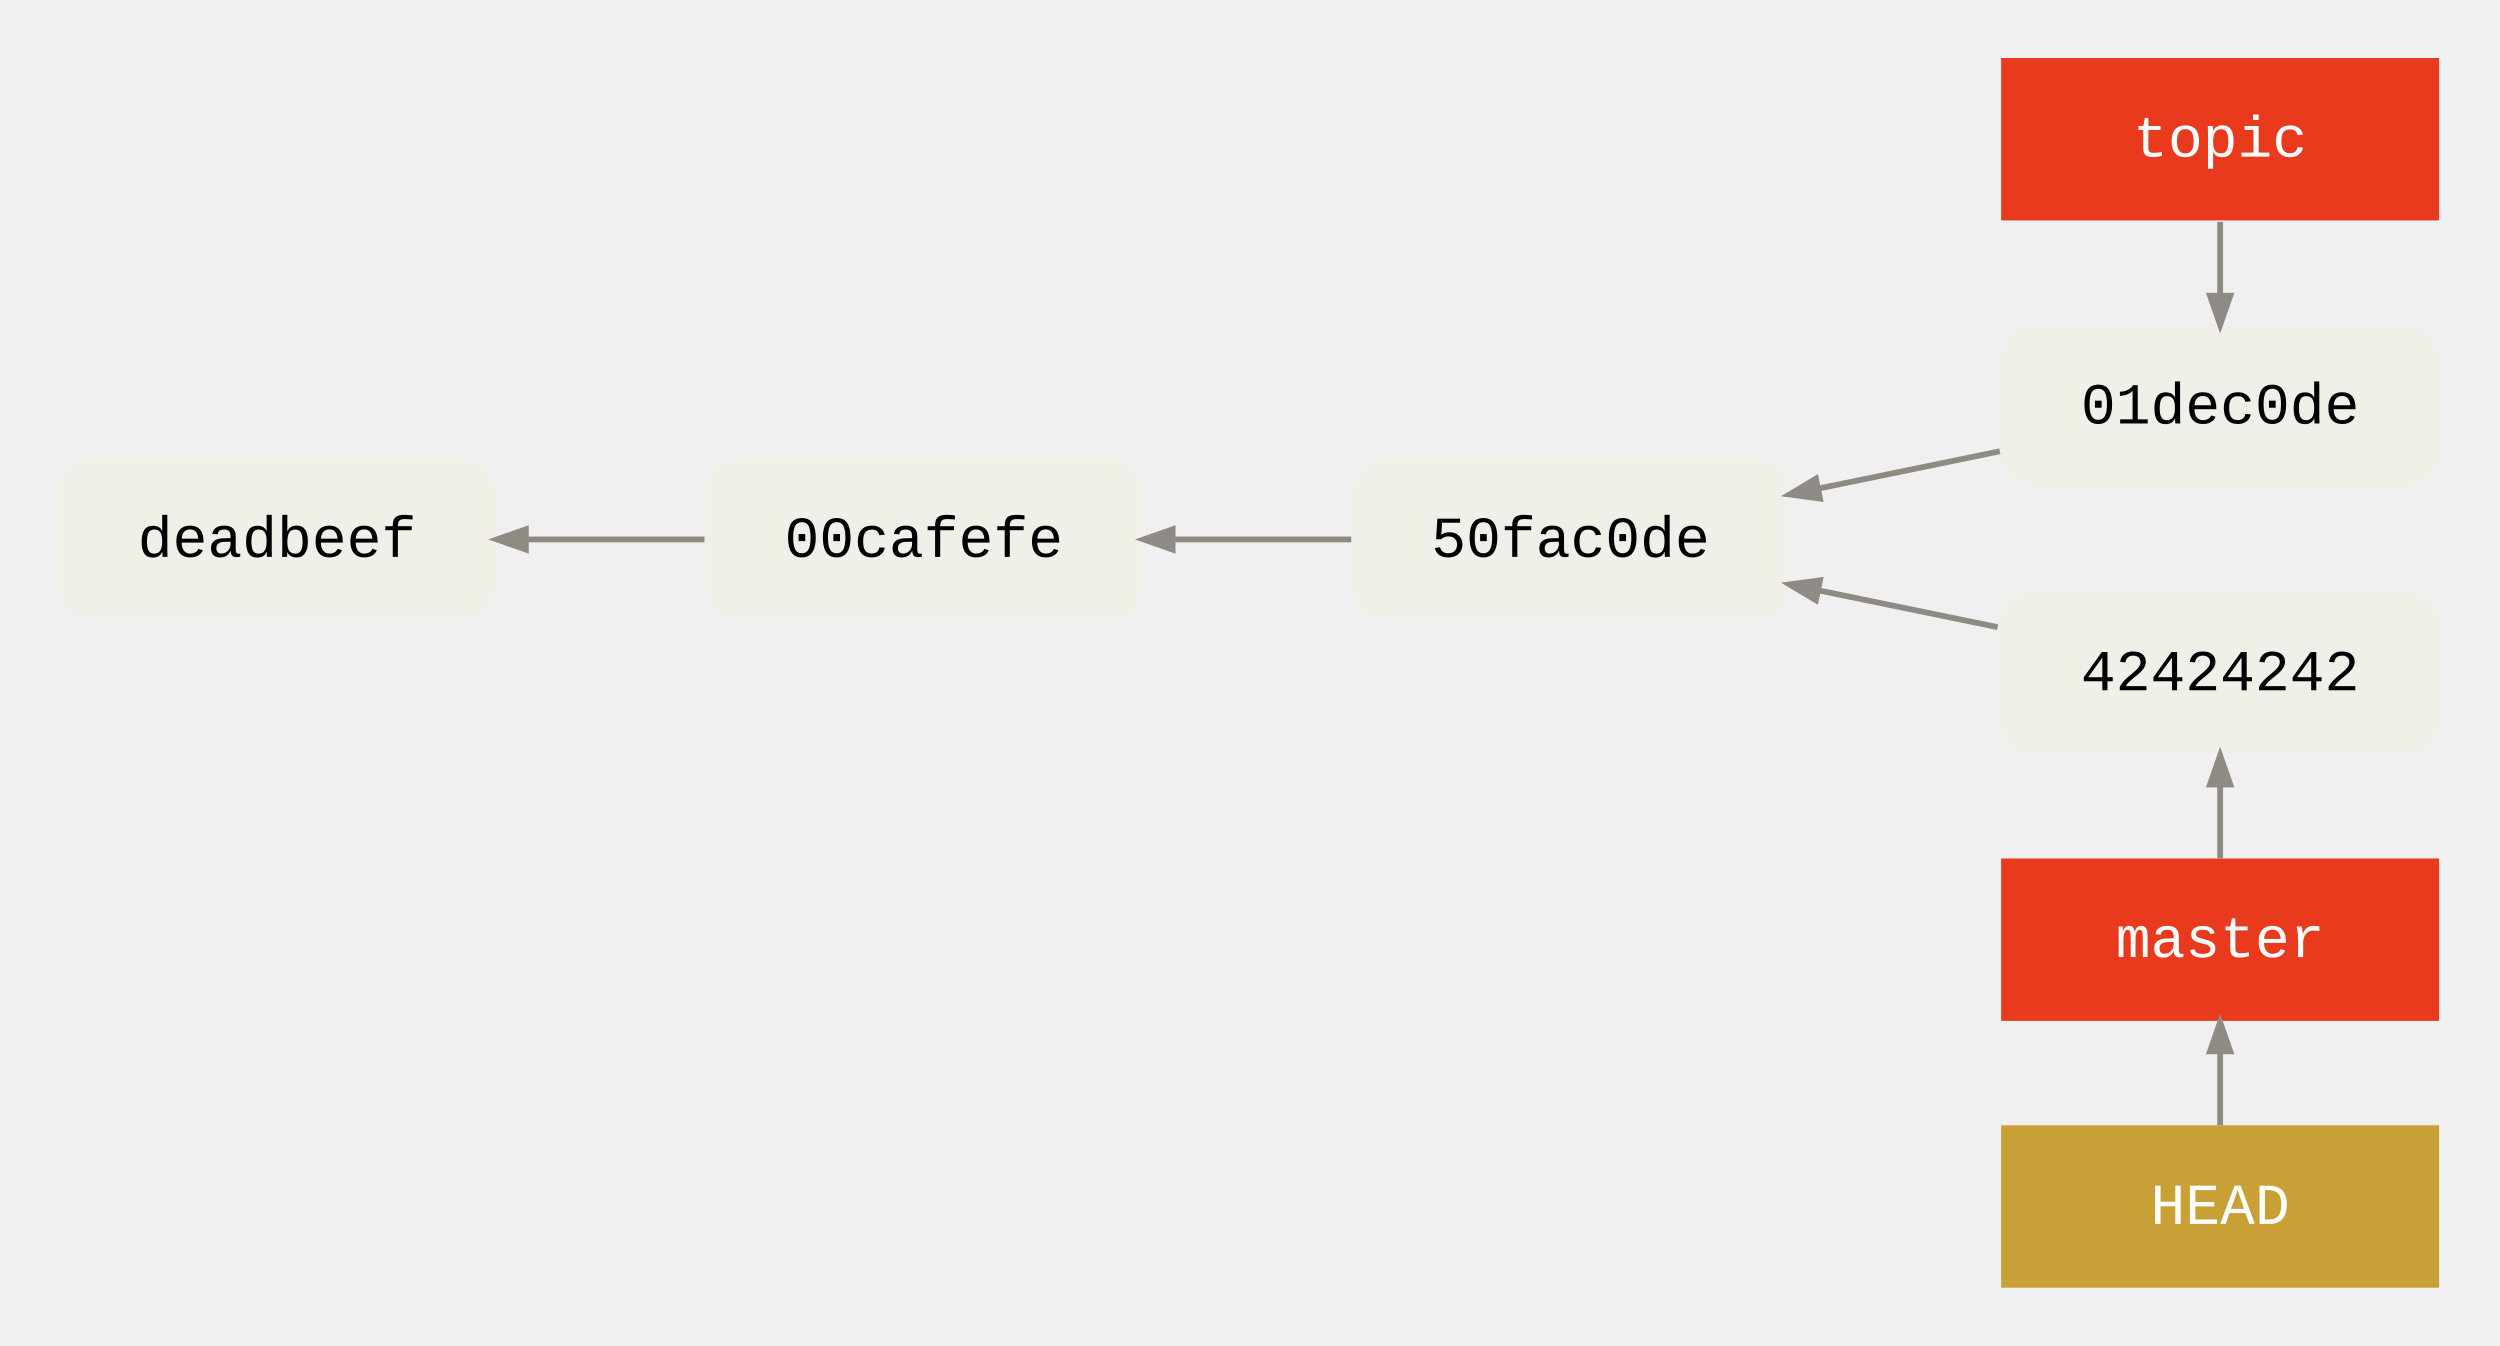
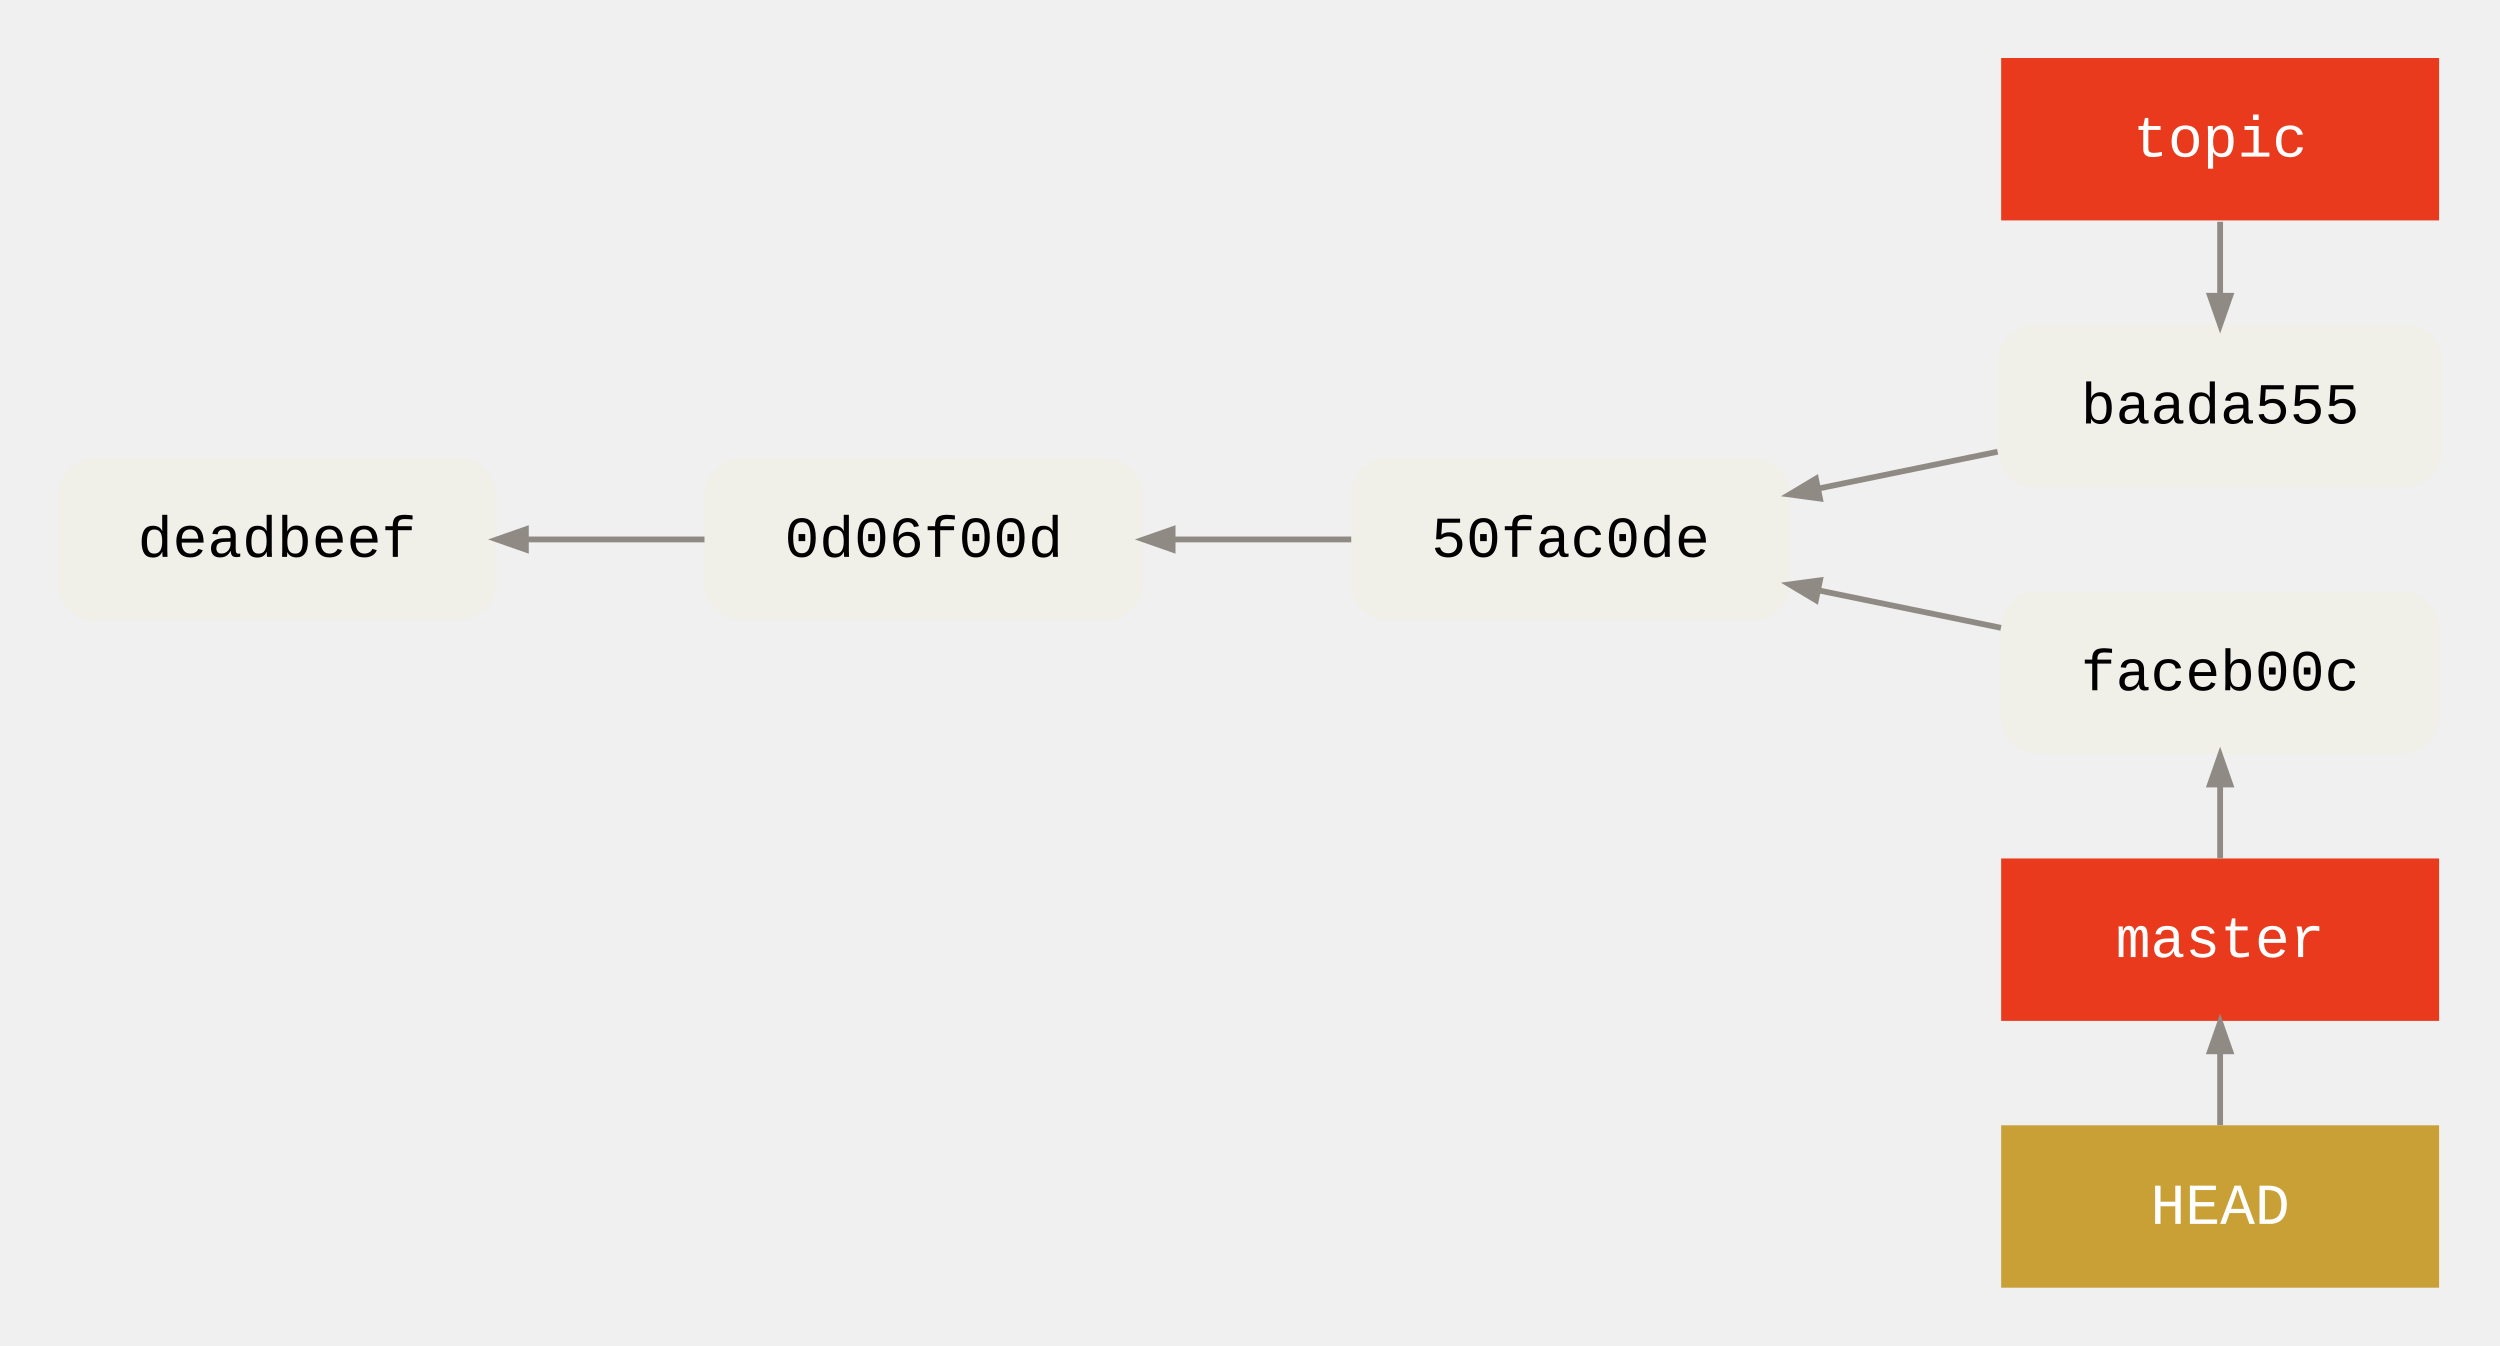
<svg xmlns="http://www.w3.org/2000/svg" width="862pt" height="464pt" viewBox="0.00 0.00 861.98 464.00">
  <g id="graph0" class="graph" transform="scale(1 1) rotate(0) translate(4 460)">
    <g id="clust1" class="cluster">
      <polygon fill="transparent" stroke="transparent" points="8,-238 8,-310 621,-310 621,-238 8,-238" />
    </g>
    <g id="clust2" class="cluster">
-       <polygon fill="transparent" stroke="transparent" points="677,-8 677,-264 845.984,-264 845.984,-8 677,-8" />
+       <polygon fill="transparent" stroke="transparent" points="677.992,-8 677.992,-264 844.992,-264 844.992,-8 677.992,-8" />
    </g>
    <g id="clust4" class="cluster">
-       <polygon fill="transparent" stroke="transparent" points="677.562,-284 677.562,-448 845.423,-448 845.423,-284 677.562,-284" />
+       <polygon fill="transparent" stroke="transparent" points="677,-284 677,-448 845.984,-448 845.984,-284 677,-284" />
    </g>
    <g id="node1" class="node">
      <path fill="#f0efe8" stroke="#000000" stroke-width="0" d="M155,-302C155,-302 28,-302 28,-302 22,-302 16,-296 16,-290 16,-290 16,-258 16,-258 16,-252 22,-246 28,-246 28,-246 155,-246 155,-246 161,-246 167,-252 167,-258 167,-258 167,-290 167,-290 167,-296 161,-302 155,-302" />
      <text text-anchor="middle" x="91.5" y="-268" font-family="Menlo, Monaco, Consolas, Lucida Console, Courier New, monospace" font-size="20.00" fill="#000000">deadbeef</text>
    </g>
    <g id="node2" class="node">
      <path fill="#f0efe8" stroke="#000000" stroke-width="0" d="M378,-302C378,-302 251,-302 251,-302 245,-302 239,-296 239,-290 239,-290 239,-258 239,-258 239,-252 245,-246 251,-246 251,-246 378,-246 378,-246 384,-246 390,-252 390,-258 390,-258 390,-290 390,-290 390,-296 384,-302 378,-302" />
-       <text text-anchor="middle" x="314.5" y="-268" font-family="Menlo, Monaco, Consolas, Lucida Console, Courier New, monospace" font-size="20.00" fill="#000000">00cafefe</text>
+       <text text-anchor="middle" x="314.5" y="-268" font-family="Menlo, Monaco, Consolas, Lucida Console, Courier New, monospace" font-size="20.00" fill="#000000">0d06f00d</text>
    </g>
    <g id="edge1" class="edge">
      <path fill="none" stroke="#8f8a83" stroke-width="2" d="M177.457,-274C197.708,-274 219.146,-274 238.901,-274" />
      <polygon fill="#8f8a83" stroke="#8f8a83" stroke-width="2" points="177.309,-270.5 167.309,-274 177.309,-277.5 177.309,-270.5" />
    </g>
    <g id="node3" class="node">
      <path fill="#f0efe8" stroke="#000000" stroke-width="0" d="M601,-302C601,-302 474,-302 474,-302 468,-302 462,-296 462,-290 462,-290 462,-258 462,-258 462,-252 468,-246 474,-246 474,-246 601,-246 601,-246 607,-246 613,-252 613,-258 613,-258 613,-290 613,-290 613,-296 607,-302 601,-302" />
      <text text-anchor="middle" x="537.5" y="-268" font-family="Menlo, Monaco, Consolas, Lucida Console, Courier New, monospace" font-size="20.00" fill="#000000">50fac0de</text>
    </g>
    <g id="edge2" class="edge">
      <path fill="none" stroke="#8f8a83" stroke-width="2" d="M400.457,-274C420.707,-274 442.146,-274 461.901,-274" />
      <polygon fill="#8f8a83" stroke="#8f8a83" stroke-width="2" points="400.309,-270.5 390.309,-274 400.309,-277.5 400.309,-270.5" />
    </g>
    <g id="node4" class="node">
-       <path fill="#f0efe8" stroke="#000000" stroke-width="0" d="M825.354,-348C825.354,-348 697.631,-348 697.631,-348 691.631,-348 685.631,-342 685.631,-336 685.631,-336 685.631,-304 685.631,-304 685.631,-298 691.631,-292 697.631,-292 697.631,-292 825.354,-292 825.354,-292 831.354,-292 837.354,-298 837.354,-304 837.354,-304 837.354,-336 837.354,-336 837.354,-342 831.354,-348 825.354,-348" />
-       <text text-anchor="middle" x="761.492" y="-314" font-family="Menlo, Monaco, Consolas, Lucida Console, Courier New, monospace" font-size="20.00" fill="#000000">01dec0de</text>
+       <path fill="#f0efe8" stroke="#000000" stroke-width="0" d="M825.977,-348C825.977,-348 697.008,-348 697.008,-348 691.008,-348 685.008,-342 685.008,-336 685.008,-336 685.008,-304 685.008,-304 685.008,-298 691.008,-292 697.008,-292 697.008,-292 825.977,-292 825.977,-292 831.977,-292 837.977,-298 837.977,-304 837.977,-304 837.977,-336 837.977,-336 837.977,-342 831.977,-348 825.977,-348" />
+       <text text-anchor="middle" x="761.492" y="-314" font-family="Menlo, Monaco, Consolas, Lucida Console, Courier New, monospace" font-size="20.00" fill="#000000">baada555</text>
    </g>
    <g id="edge7" class="edge">
-       <path fill="none" stroke="#8f8a83" stroke-width="2" d="M623.008,-291.56C643.586,-295.786 665.428,-300.272 685.537,-304.401" />
+       <path fill="none" stroke="#8f8a83" stroke-width="2" d="M622.898,-291.538C643.248,-295.717 664.84,-300.151 684.773,-304.245" />
      <polygon fill="#8f8a83" stroke="#8f8a83" stroke-width="2" points="623.521,-288.093 613.021,-289.509 622.113,-294.95 623.521,-288.093" />
    </g>
    <g id="node5" class="node">
-       <path fill="#f0efe8" stroke="#000000" stroke-width="0" d="M825.977,-256C825.977,-256 697.008,-256 697.008,-256 691.008,-256 685.008,-250 685.008,-244 685.008,-244 685.008,-212 685.008,-212 685.008,-206 691.008,-200 697.008,-200 697.008,-200 825.977,-200 825.977,-200 831.977,-200 837.977,-206 837.977,-212 837.977,-212 837.977,-244 837.977,-244 837.977,-250 831.977,-256 825.977,-256" />
-       <text text-anchor="middle" x="761.492" y="-222" font-family="Menlo, Monaco, Consolas, Lucida Console, Courier New, monospace" font-size="20.00" fill="#000000">42424242</text>
+       <path fill="#f0efe8" stroke="#000000" stroke-width="0" d="M824.992,-256C824.992,-256 697.992,-256 697.992,-256 691.992,-256 685.992,-250 685.992,-244 685.992,-244 685.992,-212 685.992,-212 685.992,-206 691.992,-200 697.992,-200 697.992,-200 824.992,-200 824.992,-200 830.992,-200 836.992,-206 836.992,-212 836.992,-212 836.992,-244 836.992,-244 836.992,-250 830.992,-256 824.992,-256" />
+       <text text-anchor="middle" x="761.492" y="-222" font-family="Menlo, Monaco, Consolas, Lucida Console, Courier New, monospace" font-size="20.00" fill="#000000">faceb00c</text>
    </g>
    <g id="edge6" class="edge">
-       <path fill="none" stroke="#8f8a83" stroke-width="2" d="M622.898,-256.462C643.248,-252.283 664.84,-247.849 684.773,-243.755" />
+       <path fill="none" stroke="#8f8a83" stroke-width="2" d="M623.063,-256.428C643.755,-252.179 665.723,-247.668 685.918,-243.52" />
      <polygon fill="#8f8a83" stroke="#8f8a83" stroke-width="2" points="622.113,-253.05 613.021,-258.491 623.521,-259.907 622.113,-253.05" />
    </g>
    <g id="node8" class="node">
      <polygon fill="#e93a1d" stroke="#000000" stroke-width="0" points="836.992,-440 685.992,-440 685.992,-384 836.992,-384 836.992,-440" />
      <text text-anchor="middle" x="761.492" y="-406" font-family="Menlo, Monaco, Consolas, Lucida Console, Courier New, monospace" font-size="20.00" fill="#ffffff">topic</text>
    </g>
    <g id="edge5" class="edge">
      <path fill="none" stroke="#8f8a83" stroke-width="2" d="M761.492,-358.288C761.492,-366.697 761.492,-375.105 761.492,-383.514" />
      <polygon fill="#8f8a83" stroke="#8f8a83" stroke-width="2" points="764.992,-358.031 761.492,-348.031 757.992,-358.031 764.992,-358.031" />
    </g>
    <g id="node6" class="node">
      <polygon fill="#c8a036" stroke="#000000" stroke-width="0" points="836.992,-72 685.992,-72 685.992,-16 836.992,-16 836.992,-72" />
      <text text-anchor="middle" x="761.492" y="-38" font-family="Menlo, Monaco, Consolas, Lucida Console, Courier New, monospace" font-size="20.00" fill="#ffffff">HEAD</text>
    </g>
    <g id="node7" class="node">
      <polygon fill="#e93a1d" stroke="#000000" stroke-width="0" points="836.992,-164 685.992,-164 685.992,-108 836.992,-108 836.992,-164" />
      <text text-anchor="middle" x="761.492" y="-130" font-family="Menlo, Monaco, Consolas, Lucida Console, Courier New, monospace" font-size="20.00" fill="#ffffff">master</text>
    </g>
    <g id="edge3" class="edge">
      <path fill="none" stroke="#8f8a83" stroke-width="2" d="M761.492,-72.031C761.492,-80.44 761.492,-88.849 761.492,-97.257" />
      <polygon fill="#8f8a83" stroke="#8f8a83" stroke-width="2" points="757.992,-97.514 761.492,-107.514 764.992,-97.514 757.992,-97.514" />
    </g>
    <g id="edge4" class="edge">
      <path fill="none" stroke="#8f8a83" stroke-width="2" d="M761.492,-164.031C761.492,-172.44 761.492,-180.849 761.492,-189.257" />
      <polygon fill="#8f8a83" stroke="#8f8a83" stroke-width="2" points="757.992,-189.514 761.492,-199.514 764.992,-189.514 757.992,-189.514" />
    </g>
  </g>
</svg>
